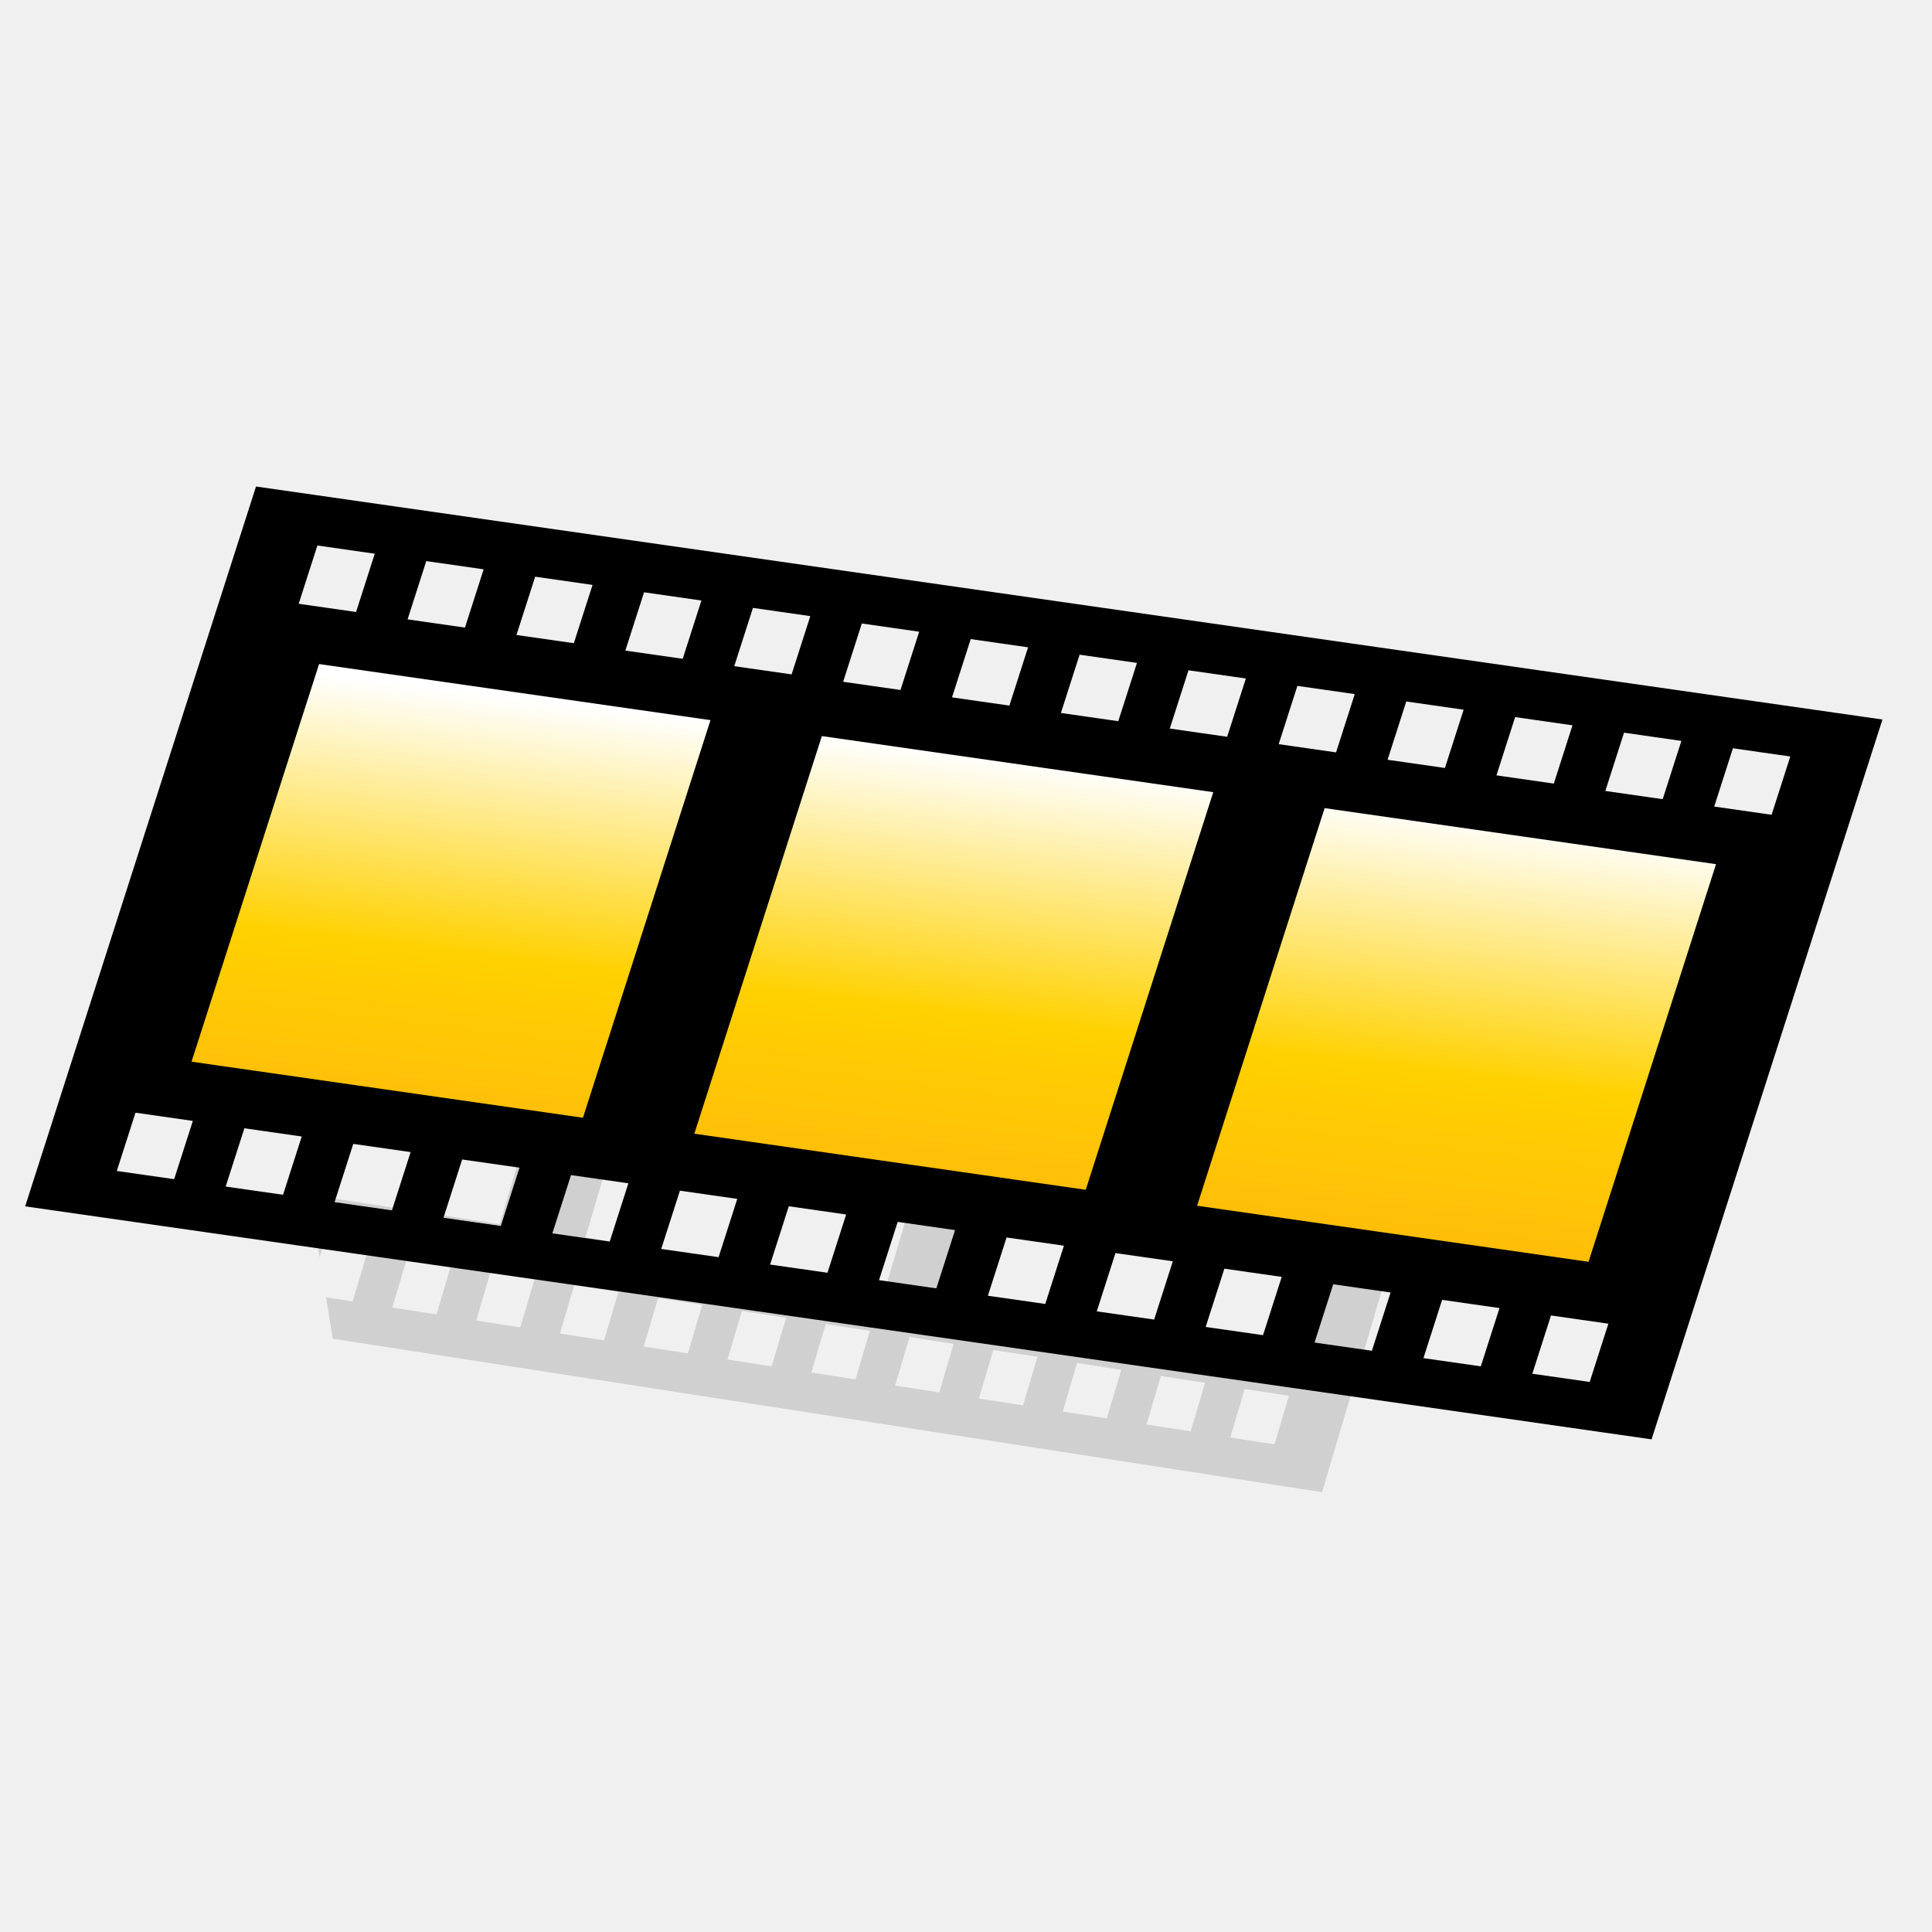
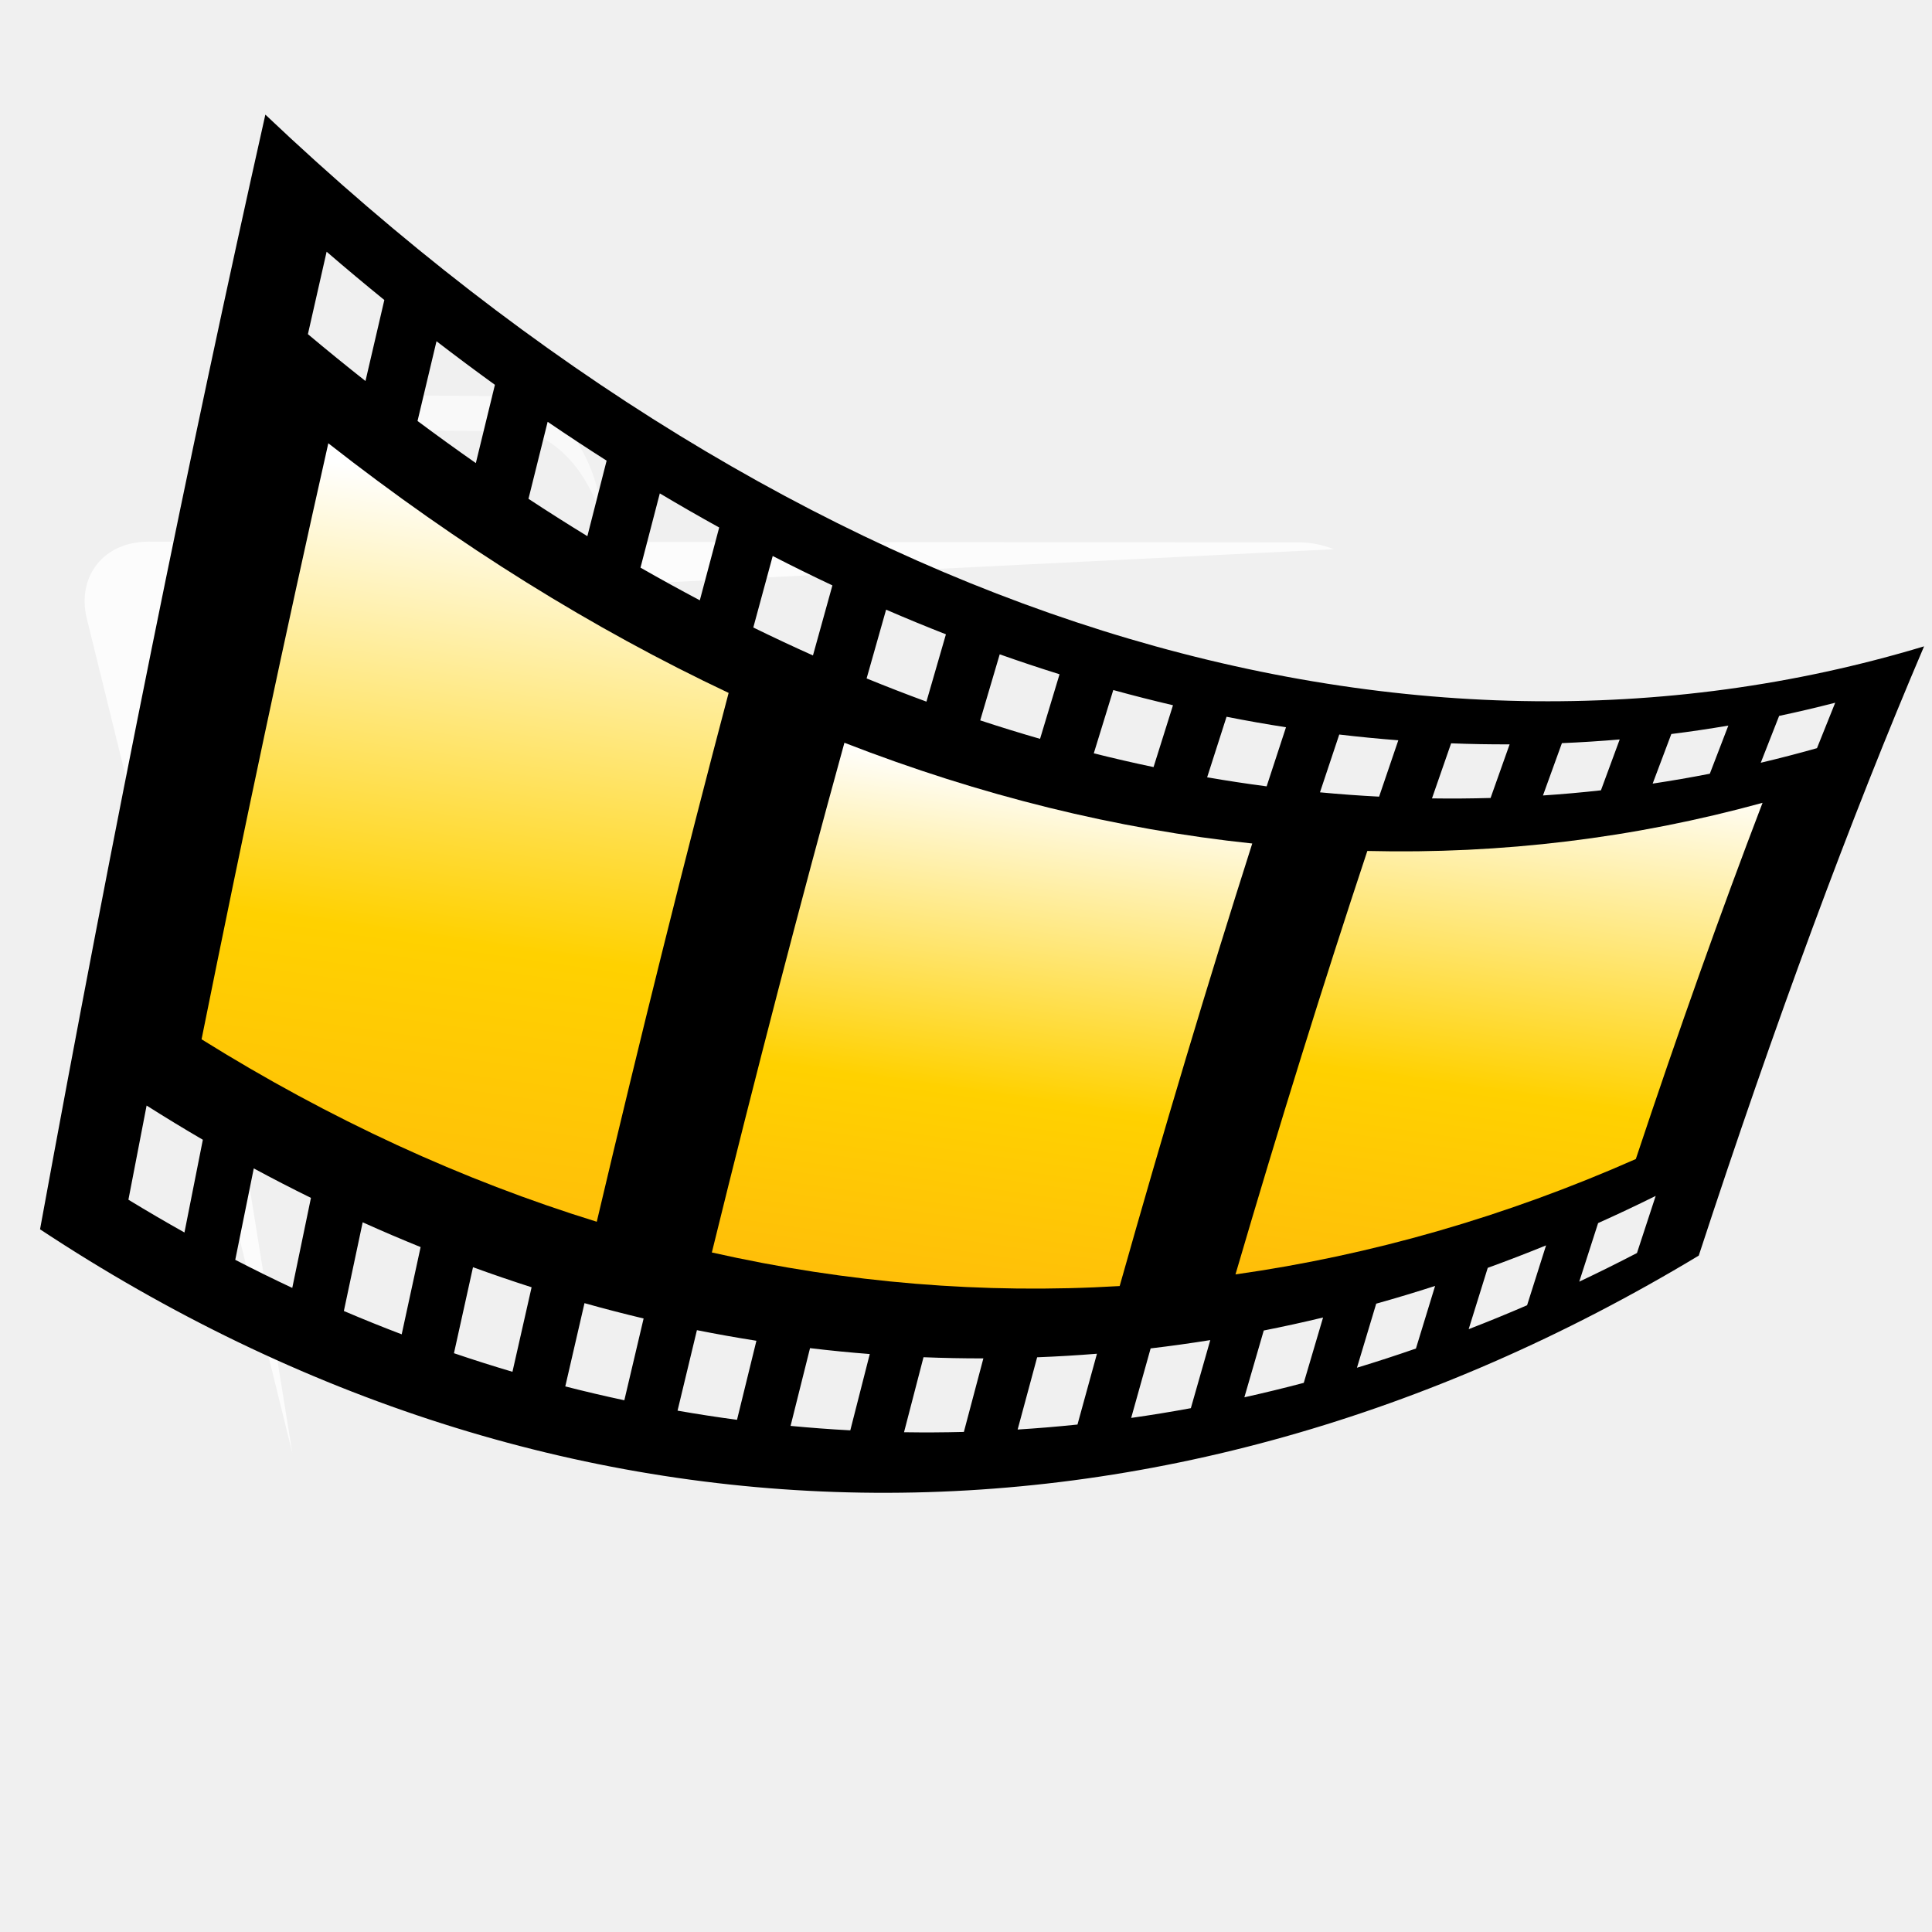
- <svg xmlns="http://www.w3.org/2000/svg" width="48pt" height="48pt" viewBox="0 0 256 256" style="overflow:visible;enable-background:new 0 0 256 256" xml:space="preserve" id="svg153">
+ <svg xmlns="http://www.w3.org/2000/svg" width="32pt" height="32pt" viewBox="0 0 256 256" overflow="visible" enable-background="new 0 0 256 256" xml:space="preserve" id="svg153">
  <defs id="defs238">
-     <linearGradient id="XMLID_1_" gradientUnits="userSpaceOnUse" x1="133.333" y1="249.998" x2="133.333" y2="216.257">
-       <stop offset="0" style="stop-color:#CCCCCC" id="stop158" />
-       <stop offset="1" style="stop-color:#000000" id="stop159" />
+     <linearGradient id="XMLID_1_" gradientUnits="userSpaceOnUse" x1="153.665" y1="101.338" x2="153.665" y2="144.004">
+       <stop offset="0" style="stop-color:#FFFFFF" id="stop161" />
+       <stop offset="1" style="stop-color:#000000" id="stop162" />
    </linearGradient>
-     <linearGradient id="XMLID_2_" gradientUnits="userSpaceOnUse" x1="168.802" y1="149.669" x2="168.802" y2="125.004">
-       <stop offset="0" style="stop-color:#018B71" id="stop166" />
-       <stop offset="1" style="stop-color:#2BA475" id="stop167" />
+     <linearGradient id="XMLID_2_" gradientUnits="userSpaceOnUse" x1="59.762" y1="60.721" x2="59.096" y2="74.72">
+       <stop offset="0" style="stop-color:#CFECCF" id="stop171" />
+       <stop offset="1" style="stop-color:#91D290" id="stop172" />
    </linearGradient>
-     <linearGradient id="XMLID_3_" gradientUnits="userSpaceOnUse" x1="87.939" y1="68.478" x2="87.939" y2="54.558" gradientTransform="matrix(1.0387 0.2347 -8.000000e-004 0.9626 -19.0433 -16.5023)">
-       <stop offset="0" style="stop-color:#91D3AE" id="stop176" />
-       <stop offset="1" style="stop-color:#C2E7CD" id="stop177" />
+     <linearGradient id="XMLID_3_" gradientUnits="userSpaceOnUse" x1="112.267" y1="107.669" x2="112.267" y2="259.008">
+       <stop offset="0" style="stop-color:#CFECCF" id="stop179" />
+       <stop offset="1" style="stop-color:#91D290" id="stop180" />
    </linearGradient>
-     <linearGradient id="XMLID_4_" gradientUnits="userSpaceOnUse" x1="159.794" y1="177.946" x2="103.943" y2="122.095" gradientTransform="matrix(1.0284 0.0837 0.1585 0.9853 -26.8851 -8.7799)">
-       <stop offset="0" style="stop-color:#2BA475" id="stop185" />
-       <stop offset="1" style="stop-color:#91D3AE" id="stop186" />
+     <linearGradient id="XMLID_4_" gradientUnits="userSpaceOnUse" x1="112.267" y1="196.671" x2="112.267" y2="208.667">
+       <stop offset="0" style="stop-color:#FFFFFF" id="stop186" />
+       <stop offset="1" style="stop-color:#15807D" id="stop187" />
    </linearGradient>
-     <linearGradient id="XMLID_5_" gradientUnits="userSpaceOnUse" x1="132.006" y1="100.331" x2="132.006" y2="219.669">
-       <stop offset="0" style="stop-color:#C2E7CD" id="stop192" />
-       <stop offset="1" style="stop-color:#6AC29F" id="stop193" />
-     </linearGradient>
+     <radialGradient id="XMLID_5_" cx="167.378" cy="82.664" r="128.697" fx="167.378" fy="82.664" gradientUnits="userSpaceOnUse">
+       <stop offset="0" style="stop-color:#FFFFFF" id="stop193" />
+       <stop offset="1" style="stop-color:#CCFFCC" id="stop194" />
+     </radialGradient>
  </defs>
-   <g id="Layer_2" style="stroke:#000000;">
-     <path style="fill:none;stroke:none;" d="M256,256H0V0h256V256z" id="path155" />
+   <g id="Layer_2" stroke="#000000">
+     <path fill="none" stroke="none" d="M256,256H0V0h256V256z" id="path155" />
  </g>
-   <path style="font-size:12;opacity:0.6;fill:none;" d="M246.715,251.201L38.736,234.08L4.333,20.799l207.979,17.122L246.715,251.201z" id="path200" />
-   <path style="font-size:12;opacity:0.36;fill:#999999;" d="M198.726,118.252L61.663,96.994l-7.926,17.375l25.482,3.952l-13.005,43.896l-25.201-3.908l1.336,8.285    l0.441-1.49l5.849,0.906l-1.905,6.432l-3.53-0.547l0.887,5.495l131.091,20.333L198.726,118.252z M65.284,109.826l-5.85-0.907    l1.906-6.434l5.85,0.908L65.284,109.826z M76.386,111.548l-5.849-0.907l1.907-6.434l5.848,0.907L76.386,111.548z M183.478,121.428    l5.852,0.906l-1.908,6.436l-5.85-0.908L183.478,121.428z M172.374,119.706l5.85,0.908l-1.906,6.433l-5.848-0.908L172.374,119.706z     M161.272,117.984l5.846,0.907l-1.902,6.433l-5.85-0.906L161.272,117.984z M150.169,116.262l5.848,0.907l-1.906,6.433    l-5.848-0.906L150.169,116.262z M139.065,114.54l5.85,0.907l-1.906,6.434l-5.85-0.908L139.065,114.54z M127.962,112.818    l5.85,0.907l-1.906,6.434l-5.85-0.908L127.962,112.818z M116.857,111.096l5.85,0.907l-1.905,6.433l-5.85-0.907L116.857,111.096z     M105.754,109.374l5.849,0.907l-1.906,6.434l-5.849-0.907L105.754,109.374z M94.65,107.651l5.849,0.908l-1.905,6.433l-5.849-0.907    L94.65,107.651z M83.547,105.93l5.849,0.907l-1.906,6.433l-5.849-0.907L83.547,105.93z M57.837,174.164l-5.848-0.904l1.906-6.436    l5.849,0.906L57.837,174.164z M68.941,175.887l-5.849-0.906l1.905-6.434l5.849,0.906L68.941,175.887z M80.044,177.609l-5.85-0.906    l1.907-6.434l5.849,0.906L80.044,177.609z M91.148,179.33l-5.85-0.906l1.906-6.434l5.849,0.908L91.148,179.33z M102.251,181.053    l-5.849-0.906l1.905-6.434l5.85,0.908L102.251,181.053z M113.355,182.775l-5.85-0.908l1.906-6.432l5.849,0.908L113.355,182.775z     M77.57,163.979l13.004-43.898l39.916,6.191l-13.005,43.898L77.57,163.979z M124.458,184.498l-5.849-0.906l1.906-6.434    l5.848,0.906L124.458,184.498z M141.843,128.033l39.914,6.189l-13.002,43.898l-39.916-6.189L141.843,128.033z M135.562,186.219    l-5.85-0.906l1.908-6.434l5.848,0.908L135.562,186.219z M146.665,187.941l-5.85-0.906l1.906-6.434l5.85,0.908L146.665,187.941z     M157.769,189.662l-5.85-0.906l1.906-6.434l5.85,0.908L157.769,189.662z M168.872,191.385l-5.85-0.906l1.906-6.434l5.85,0.908    L168.872,191.385z" id="path201" />
-   <g id="g202" style="font-size:12;stroke:#000000;" transform="matrix(1.29942,0,0,1.20023,-0.997981,-38.189)">
-     <g id="g203">
-       <g id="g204">
-         <path style="stroke:none;" d="M26.875,85.529L3.333,165l165.85,25.723l23.543-79.471L26.875,85.529z M155.272,110.984l5.846,0.907       l-1.902,6.434l-5.85-0.907L155.272,110.984z M144.169,109.262l5.848,0.907l-1.906,6.434l-5.848-0.907L144.169,109.262z        M133.065,107.54l5.85,0.907l-1.906,6.434l-5.85-0.907L133.065,107.54z M121.961,105.818l5.85,0.907l-1.906,6.433l-5.851-0.907       L121.961,105.818z M110.857,104.096l5.85,0.907l-1.906,6.434l-5.85-0.908L110.857,104.096z M99.754,102.374l5.849,0.907       l-1.906,6.434l-5.849-0.907L99.754,102.374z M88.65,100.651l5.849,0.908l-1.905,6.433l-5.849-0.907L88.65,100.651z        M77.547,98.93l5.849,0.907l-1.906,6.433l-5.849-0.907L77.547,98.93z M66.444,97.208l5.848,0.907l-1.906,6.434l-5.849-0.907       L66.444,97.208z M55.34,95.485l5.85,0.908l-1.906,6.434l-5.85-0.907L55.34,95.485z M44.236,93.763l5.85,0.907l-1.906,6.433       l-5.85-0.907L44.236,93.763z M33.133,92.041l5.85,0.908l-1.906,6.434l-5.85-0.908L33.133,92.041z M18.527,161.998l-5.849-0.906       l1.905-6.432l5.85,0.906L18.527,161.998z M29.631,163.721l-5.85-0.908l1.906-6.432l5.85,0.906L29.631,163.721z M40.734,165.441       l-5.849-0.906l1.906-6.432l5.849,0.906L40.734,165.441z M51.837,167.164l-5.848-0.904l1.906-6.436l5.849,0.906L51.837,167.164z        M62.941,168.887l-5.849-0.906l1.905-6.434l5.849,0.906L62.941,168.887z M74.044,170.609l-5.85-0.906l1.907-6.434l5.849,0.906       L74.044,170.609z M85.148,172.33l-5.85-0.906l1.906-6.434l5.849,0.908L85.148,172.33z M96.251,174.053l-5.849-0.906       l1.905-6.434l5.85,0.908L96.251,174.053z M107.355,175.775l-5.85-0.908l1.906-6.432l5.849,0.908L107.355,175.775z        M118.458,177.498l-5.849-0.906l1.906-6.434l5.849,0.906L118.458,177.498z M129.562,179.219l-5.849-0.906l1.907-6.434       l5.848,0.908L129.562,179.219z M140.665,180.941l-5.85-0.906l1.906-6.434l5.85,0.908L140.665,180.941z M151.769,182.662       l-5.85-0.906l1.906-6.434l5.85,0.908L151.769,182.662z M162.872,184.385l-5.85-0.906l1.906-6.434l5.85,0.908L162.872,184.385z        M170.317,120.047l-5.848-0.907l1.904-6.434l5.85,0.908L170.317,120.047z M175.571,120.861l1.906-6.433l5.852,0.907       l-1.908,6.435L175.571,120.861z" id="path205" />
+   <path opacity="0.6" fill="#FFFFFF" stroke="none" d="M67.554,52.498l-22.917-0.179c-5.292-0.041-8.521,6.154-7.212,13.839    l0.79,4.638c-1.31-7.684,1.921-13.881,7.212-13.839l22.918,0.182c5.292,0.041,10.641,6.304,11.95,13.989l-0.79-4.638    C78.196,58.802,72.846,52.541,67.554,52.498z" id="path177" style="font-size:12;opacity:0.6;fill:#ffffff;" />
+   <path opacity="0.8" fill="#FFFFFF" stroke="none" d="M22.288,90.247c-1.391-5.644,2.265-10.215,8.165-10.212l146.288-7.259    c-1.481-0.58-3.046-0.911-4.611-0.912L19.675,71.772c-5.9-0.003-9.555,4.568-8.167,10.212l27.223,110.538L22.288,90.247z" id="path199" style="font-size:12;opacity:0.8;fill:#ffffff;" />
+   <g id="g201" style="font-size:12;stroke:#000000;" transform="matrix(1.76631,0,0,1.92588,4.63035,-252.675)">
+     <g id="g202">
+       <g id="g203">
+         <g id="g204">
+           <path stroke="none" d="M17.285,139.086c-5.739,23.457-11.384,49.021-16.903,76.693c38.878,23.554,84.003,24.157,124.434,1.81        c5.739-16.081,11.384-30.055,16.903-41.92C102.841,186.425,57.716,174.23,17.285,139.086z M114.55,182.33        c1.45-0.057,2.896-0.141,4.335-0.254c-0.468,1.153-0.938,2.32-1.407,3.5c-1.445,0.147-2.895,0.266-4.349,0.354        C113.604,184.717,114.077,183.517,114.55,182.33z M106.239,182.342c1.467,0.053,2.93,0.076,4.388,0.071        c-0.476,1.216-0.952,2.446-1.428,3.689c-1.461,0.038-2.927,0.048-4.396,0.029        C105.283,184.854,105.761,183.592,106.239,182.342z M97.847,181.737c1.48,0.16,2.957,0.293,4.43,0.396        c-0.48,1.278-0.96,2.571-1.441,3.878c-1.476-0.07-2.955-0.169-4.436-0.297C96.882,184.375,97.364,183.05,97.847,181.737z         M89.392,180.515c1.489,0.27,2.976,0.51,4.46,0.722c-0.484,1.342-0.968,2.697-1.452,4.066        c-1.486-0.179-2.974-0.387-4.464-0.622C88.421,183.278,88.907,181.89,89.392,180.515z M80.894,178.676        c1.495,0.377,2.988,0.726,4.48,1.046c-0.486,1.405-0.972,2.823-1.458,4.255c-1.493-0.287-2.988-0.603-4.483-0.947        C79.92,181.564,80.407,180.113,80.894,178.676z M72.375,176.219c1.497,0.486,2.993,0.943,4.488,1.372        c-0.487,1.467-0.975,2.948-1.462,4.443c-1.496-0.396-2.993-0.819-4.489-1.271C71.399,179.234,71.887,177.72,72.375,176.219z         M63.852,173.146c1.495,0.594,2.991,1.159,4.488,1.696c-0.487,1.53-0.975,3.074-1.462,4.632        c-1.497-0.504-2.993-1.036-4.488-1.597C62.877,176.286,63.365,174.709,63.852,173.146z M55.346,169.454        c1.491,0.703,2.983,1.377,4.478,2.022c-0.487,1.593-0.973,3.199-1.459,4.82c-1.493-0.612-2.985-1.254-4.475-1.923        C54.374,172.72,54.86,171.08,55.346,169.454z M46.876,165.146c1.482,0.811,2.967,1.593,4.455,2.347        c-0.484,1.655-0.969,3.325-1.453,5.009c-1.486-0.721-2.97-1.47-4.451-2.247C45.91,168.538,46.393,166.835,46.876,165.146z         M38.462,160.221c1.471,0.919,2.946,1.811,4.424,2.673c-0.481,1.718-0.963,3.45-1.444,5.196        c-1.476-0.828-2.949-1.686-4.418-2.571C37.503,163.738,37.982,161.973,38.462,160.221z M30.124,154.678        c1.457,1.028,2.917,2.027,4.382,2.998c-0.478,1.781-0.954,3.576-1.431,5.386c-1.462-0.938-2.92-1.904-4.374-2.898        C29.175,158.32,29.649,156.492,30.124,154.678z M21.881,148.519c1.438,1.136,2.881,2.243,4.329,3.322        c-0.472,1.845-0.943,3.702-1.414,5.574c-1.445-1.046-2.885-2.12-4.319-3.224C20.944,152.286,21.412,150.396,21.881,148.519z         M11.216,215.998c-1.408-0.724-2.81-1.475-4.204-2.255c0.454-2.173,0.909-4.333,1.365-6.479        c1.399,0.813,2.806,1.598,4.218,2.354C12.135,211.731,11.675,213.857,11.216,215.998z M19.304,219.811        c-1.432-0.615-2.857-1.259-4.277-1.932c0.462-2.11,0.926-4.207,1.389-6.29c1.424,0.705,2.854,1.381,4.289,2.028        C20.237,215.668,19.771,217.732,19.304,219.811z M27.513,223.004c-1.451-0.506-2.897-1.041-4.338-1.605        c0.47-2.048,0.94-4.081,1.411-6.102c1.444,0.597,2.893,1.165,4.346,1.705C28.458,218.989,27.985,220.989,27.513,223.004z         M35.822,225.582c-1.467-0.397-2.93-0.824-4.388-1.278c0.476-1.986,0.951-3.958,1.428-5.917        c1.461,0.488,2.927,0.948,4.396,1.38C36.778,221.691,36.3,223.629,35.822,225.582z M44.215,227.542        c-1.48-0.29-2.957-0.607-4.43-0.954c0.48-1.923,0.96-3.832,1.441-5.728c1.475,0.38,2.954,0.731,4.435,1.055        C45.179,223.777,44.697,225.652,44.215,227.542z M52.668,228.886c-1.489-0.182-2.976-0.392-4.461-0.63        c0.484-1.859,0.969-3.705,1.453-5.538c1.486,0.271,2.974,0.515,4.463,0.729C53.639,225.246,53.154,227.06,52.668,228.886z         M61.166,229.611c-1.495-0.073-2.988-0.176-4.48-0.306c0.486-1.797,0.973-3.58,1.459-5.35c1.493,0.164,2.987,0.3,4.482,0.406        C62.14,226.098,61.652,227.848,61.166,229.611z M69.686,229.72c-1.497,0.035-2.993,0.042-4.489,0.021        c0.487-1.734,0.974-3.455,1.461-5.161c1.497,0.055,2.994,0.082,4.491,0.08C70.661,226.332,70.173,228.019,69.686,229.72z         M78.209,229.212c-1.496,0.143-2.993,0.257-4.489,0.343c0.488-1.67,0.976-3.327,1.463-4.97        c1.496-0.054,2.992-0.135,4.487-0.245C79.183,225.95,78.696,227.574,78.209,229.212z M86.714,228.086        c-1.491,0.252-2.983,0.476-4.477,0.67c0.487-1.608,0.974-3.203,1.46-4.783c1.493-0.162,2.984-0.353,4.474-0.571        C87.686,224.949,87.2,226.511,86.714,228.086z M95.185,226.343c-1.483,0.36-2.969,0.691-4.457,0.995        c0.485-1.546,0.97-3.078,1.455-4.596c1.486-0.27,2.969-0.568,4.45-0.895C96.151,223.332,95.668,224.83,95.185,226.343z         M103.599,223.982c-1.471,0.469-2.946,0.909-4.424,1.321c0.481-1.483,0.963-2.952,1.444-4.408        c1.476-0.378,2.949-0.785,4.418-1.22C104.557,221.098,104.078,222.533,103.599,223.982z M111.938,221.004        c-1.457,0.577-2.918,1.127-4.383,1.646c0.477-1.42,0.954-2.826,1.431-4.219c1.462-0.487,2.92-1.002,4.375-1.546        C112.887,218.244,112.413,219.617,111.938,221.004z M120.181,217.41c-1.438,0.686-2.882,1.343-4.33,1.971        c0.472-1.356,0.943-2.7,1.415-4.03c1.445-0.595,2.885-1.218,4.319-1.87C121.118,214.776,120.65,216.087,120.181,217.41z         M125.646,184.434c-1.424,0.255-2.853,0.481-4.288,0.68c0.467-1.151,0.934-2.289,1.4-3.412        c1.432-0.165,2.857-0.358,4.277-0.58C126.572,182.212,126.109,183.316,125.646,184.434z M129.467,183.679        c0.46-1.089,0.92-2.163,1.379-3.224c1.409-0.273,2.812-0.576,4.206-0.906c-0.455,1.028-0.91,2.07-1.367,3.126        C132.285,183.038,130.879,183.372,129.467,183.679z" id="path205" />
+         </g>
      </g>
-     </g>
-     <g id="g206">
-       <linearGradient id="XMLID_6_" gradientUnits="userSpaceOnUse" x1="49.02" y1="116.036" x2="50.127" y2="170.654" gradientTransform="matrix(0.9324 0.1446 -0.3038 1.0254 42.2358 -17.3043)">
-         <stop offset="0" style="stop-color:#FFFFFF" id="stop208" />
-         <stop offset="0.5" style="stop-color:#FFD100" id="stop209" />
-         <stop offset="1" style="stop-color:#FFB30F" id="stop210" />
-       </linearGradient>
-       <path style="fill:url(#XMLID_6_);stroke:none;" d="M60.214,155.217l-39.914-6.189l13.004-43.897l39.915,6.19L60.214,155.217z" id="path216" />
-       <linearGradient id="XMLID_7_" gradientUnits="userSpaceOnUse" x1="103.983" y1="114.923" x2="105.091" y2="169.543" gradientTransform="matrix(0.9324 0.1446 -0.3038 1.0254 42.2358 -17.3043)">
-         <stop offset="0" style="stop-color:#FFFFFF" id="stop218" />
-         <stop offset="0.5" style="stop-color:#FFD100" id="stop219" />
-         <stop offset="1" style="stop-color:#FFB30F" id="stop220" />
-       </linearGradient>
-       <path style="fill:url(#XMLID_7_);stroke:none;" d="M111.484,163.17l-39.914-6.191l13.004-43.897l39.915,6.191L111.484,163.17z" id="path226" />
-       <linearGradient id="XMLID_8_" gradientUnits="userSpaceOnUse" x1="158.947" y1="113.811" x2="160.054" y2="168.43" gradientTransform="matrix(0.9324 0.1446 -0.3038 1.0254 42.2358 -17.3043)">
-         <stop offset="0" style="stop-color:#FFFFFF" id="stop228" />
-         <stop offset="0.5" style="stop-color:#FFD100" id="stop229" />
-         <stop offset="1" style="stop-color:#FFB30F" id="stop230" />
-       </linearGradient>
-       <path style="fill:url(#XMLID_8_);stroke:none;" d="M162.755,171.121l-39.917-6.189l13.004-43.898l39.914,6.189L162.755,171.121z" id="path236" />
+       <g id="g206">
+         <linearGradient id="XMLID_6_" gradientUnits="userSpaceOnUse" x1="51.638" y1="170.568" x2="52.849" y2="230.312" gradientTransform="matrix(0.9324 0.1446 -0.3038 1.0254 42.2358 -17.3043)">
+           <stop offset="0" style="stop-color:#FFFFFF" id="stop208" />
+           <stop offset="0.5" style="stop-color:#FFD100" id="stop209" />
+           <stop offset="1" style="stop-color:#FFB30F" id="stop210" />
+         </linearGradient>
+         <path fill="url(#XMLID_6_)" stroke="none" d="M42.147,215.259c-10.078-2.855-20.011-7.039-29.648-12.553       c3.14-14.313,6.311-27.981,9.509-41.008c9.814,7.055,19.875,12.78,30.031,17.176C48.729,190.359,45.431,202.487,42.147,215.259       z" id="path216" />
+         <linearGradient id="XMLID_7_" gradientUnits="userSpaceOnUse" x1="96.19" y1="183.023" x2="97.059" y2="225.881" gradientTransform="matrix(0.9324 0.1446 -0.3038 1.0254 42.2358 -17.3043)">
+           <stop offset="0" style="stop-color:#FFFFFF" id="stop218" />
+           <stop offset="0.5" style="stop-color:#FFD100" id="stop219" />
+           <stop offset="1" style="stop-color:#FFB30F" id="stop220" />
+         </linearGradient>
+         <path fill="url(#XMLID_7_)" stroke="none" d="M81.374,219.683c-10.198,0.56-20.446-0.211-30.594-2.31       c3.306-12.334,6.623-24.023,9.945-35.07c10.198,3.64,20.447,5.95,30.595,6.932C88.014,198.74,84.697,208.89,81.374,219.683z" id="path226" />
+         <linearGradient id="XMLID_8_" gradientUnits="userSpaceOnUse" x1="135.758" y1="176.668" x2="136.654" y2="220.87" gradientTransform="matrix(0.9324 0.1446 -0.3038 1.0254 42.2358 -17.3043)">
+           <stop offset="0" style="stop-color:#FFFFFF" id="stop228" />
+           <stop offset="0.5" style="stop-color:#FFD100" id="stop229" />
+           <stop offset="1" style="stop-color:#FFB30F" id="stop230" />
+         </linearGradient>
+         <path fill="url(#XMLID_8_)" stroke="none" d="M120.095,210.944c-9.814,3.976-19.876,6.621-30.033,7.938       c3.309-10.354,6.607-20.065,9.891-29.134c10.078,0.225,20.012-0.879,29.649-3.313       C126.462,193.962,123.292,202.132,120.095,210.944z" id="path236" />
+       </g>
    </g>
  </g>
</svg>
